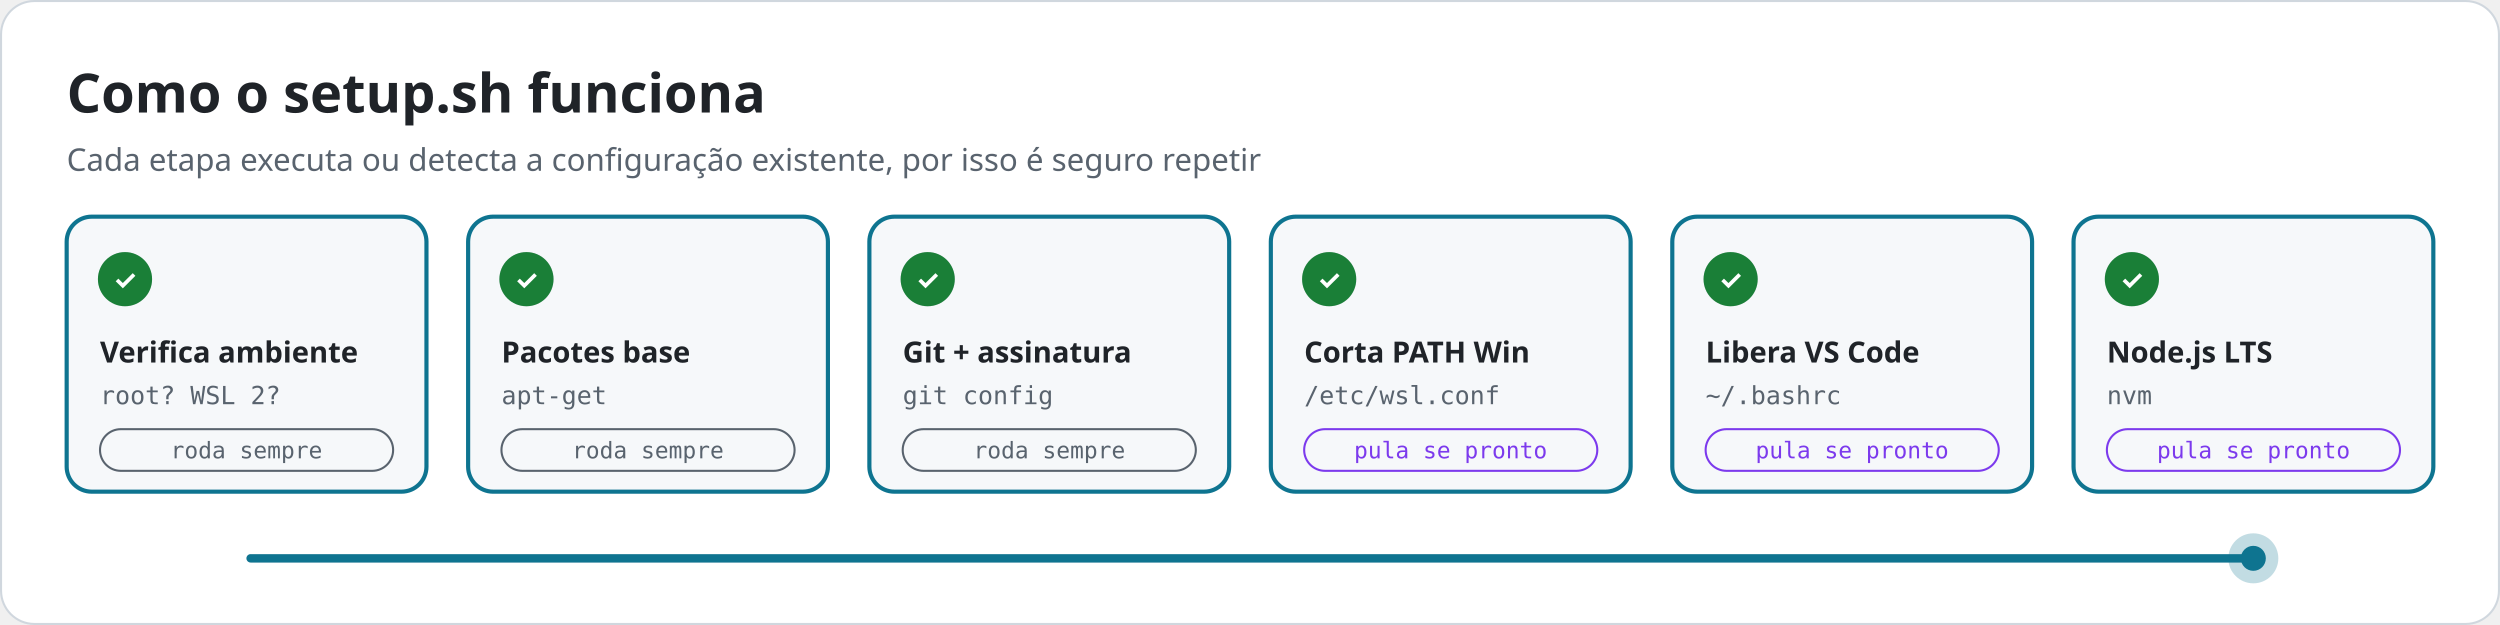
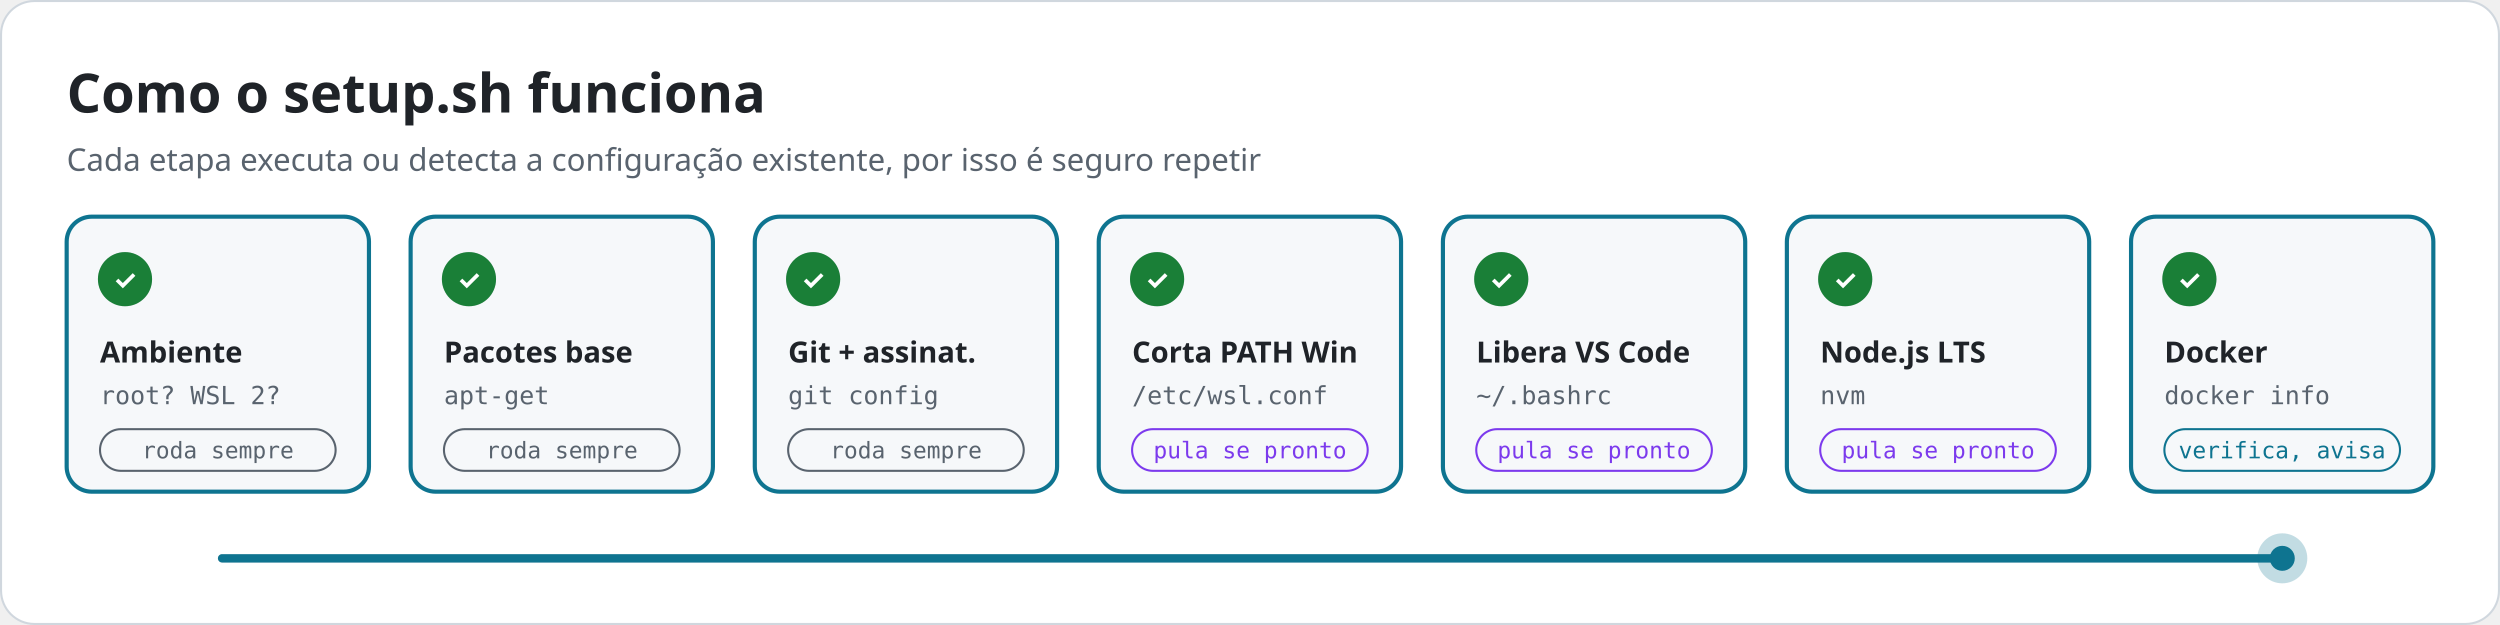
<svg xmlns="http://www.w3.org/2000/svg" width="1200" height="300" viewBox="0 0 1200 300" role="img" aria-labelledby="title desc">
-   <style>text { font-family: -apple-system, BlinkMacSystemFont, 'Segoe UI', 'Noto Sans', Helvetica, Arial, sans-serif; } .title { font-size: 26px; font-weight: 800; fill: #1f2328; } .sub { font-size: 15px; fill: #59636e; } .mono { font-family: ui-monospace, SFMono-Regular, 'Cascadia Code', Consolas, 'DejaVu Sans Mono', 'Liberation Mono', monospace; }  .step { font-size: 14px; font-weight: 700; fill: #1f2328; } .detail { font-family: ui-monospace, SFMono-Regular, 'Cascadia Code', Consolas, 'DejaVu Sans Mono', 'Liberation Mono', monospace; font-size: 12px; fill: #59636e; } .num { font-size: 13px; font-weight: 700; fill: #1f2328; } .pill { font-family: ui-monospace, SFMono-Regular, 'Cascadia Code', Consolas, 'DejaVu Sans Mono', 'Liberation Mono', monospace; font-size: 11px; } .track { transform-box: fill-box; transform-origin: left center; transform: scaleX(1); animation: track 7.5s linear infinite; } @keyframes track { 0% { transform: scaleX(0); opacity: 1; } 75% { transform: scaleX(1); } 94% { opacity: 1; } 100% { transform: scaleX(1); opacity: 0; } } .dot { transform: translateX(963.3px); animation: dot 7.5s linear infinite; } @keyframes dot { 0% { transform: translateX(0); opacity: 1; } 75% { transform: translateX(963.3px); } 94% { opacity: 1; } 100% { transform: translateX(963.3px); opacity: 0; } } .k0 { animation: k0 7.5s linear infinite; } @keyframes k0 { 0%, 0.00% { opacity: 0; } 2.00%, 94% { opacity: 1; } 100% { opacity: 0; } } .k1 { animation: k1 7.5s linear infinite; } @keyframes k1 { 0%, 15.00% { opacity: 0; } 17.00%, 94% { opacity: 1; } 100% { opacity: 0; } } .k2 { animation: k2 7.5s linear infinite; } @keyframes k2 { 0%, 30.00% { opacity: 0; } 32.00%, 94% { opacity: 1; } 100% { opacity: 0; } } .k3 { animation: k3 7.5s linear infinite; } @keyframes k3 { 0%, 45.00% { opacity: 0; } 47.00%, 94% { opacity: 1; } 100% { opacity: 0; } } .k4 { animation: k4 7.5s linear infinite; } @keyframes k4 { 0%, 60.00% { opacity: 0; } 62.00%, 94% { opacity: 1; } 100% { opacity: 0; } } .k5 { animation: k5 7.5s linear infinite; } @keyframes k5 { 0%, 75.00% { opacity: 0; } 77.00%, 94% { opacity: 1; } 100% { opacity: 0; } } @media (prefers-reduced-motion: reduce) { * { animation: none !important; } }</style>
+   <style>text { font-family: -apple-system, BlinkMacSystemFont, 'Segoe UI', 'Noto Sans', Helvetica, Arial, sans-serif; } .title { font-size: 26px; font-weight: 800; fill: #1f2328; } .sub { font-size: 15px; fill: #59636e; } .mono { font-family: ui-monospace, SFMono-Regular, 'Cascadia Code', Consolas, 'DejaVu Sans Mono', 'Liberation Mono', monospace; }  .step { font-size: 14px; font-weight: 700; fill: #1f2328; } .detail { font-family: ui-monospace, SFMono-Regular, 'Cascadia Code', Consolas, 'DejaVu Sans Mono', 'Liberation Mono', monospace; font-size: 12px; fill: #59636e; } .num { font-size: 13px; font-weight: 700; fill: #1f2328; } .pill { font-family: ui-monospace, SFMono-Regular, 'Cascadia Code', Consolas, 'DejaVu Sans Mono', 'Liberation Mono', monospace; font-size: 11px; } .track { transform-box: fill-box; transform-origin: left center; transform: scaleX(1); animation: track 7.5s linear infinite; } @keyframes track { 0% { transform: scaleX(0); opacity: 1; } 75% { transform: scaleX(1); } 94% { opacity: 1; } 100% { transform: scaleX(1); opacity: 0; } } .dot { transform: translateX(990.9px); animation: dot 7.5s linear infinite; } @keyframes dot { 0% { transform: translateX(0); opacity: 1; } 75% { transform: translateX(990.9px); } 94% { opacity: 1; } 100% { transform: translateX(990.9px); opacity: 0; } } .k0 { animation: k0 7.5s linear infinite; } @keyframes k0 { 0%, 0.00% { opacity: 0; } 2.00%, 94% { opacity: 1; } 100% { opacity: 0; } } .k1 { animation: k1 7.5s linear infinite; } @keyframes k1 { 0%, 12.50% { opacity: 0; } 14.50%, 94% { opacity: 1; } 100% { opacity: 0; } } .k2 { animation: k2 7.5s linear infinite; } @keyframes k2 { 0%, 25.00% { opacity: 0; } 27.00%, 94% { opacity: 1; } 100% { opacity: 0; } } .k3 { animation: k3 7.5s linear infinite; } @keyframes k3 { 0%, 37.50% { opacity: 0; } 39.50%, 94% { opacity: 1; } 100% { opacity: 0; } } .k4 { animation: k4 7.5s linear infinite; } @keyframes k4 { 0%, 50.00% { opacity: 0; } 52.00%, 94% { opacity: 1; } 100% { opacity: 0; } } .k5 { animation: k5 7.5s linear infinite; } @keyframes k5 { 0%, 62.50% { opacity: 0; } 64.50%, 94% { opacity: 1; } 100% { opacity: 0; } } .k6 { animation: k6 7.5s linear infinite; } @keyframes k6 { 0%, 75.00% { opacity: 0; } 77.00%, 94% { opacity: 1; } 100% { opacity: 0; } } @media (prefers-reduced-motion: reduce) { * { animation: none !important; } }</style>
  <rect x="0.5" y="0.5" width="1199" height="299" rx="16" fill="#ffffff" stroke="#d0d7de" />
  <text x="32" y="54" class="title">Como o setup.sh funciona</text>
  <text x="32" y="82" class="sub">Cada etapa executa ou detecta a configuração existente, por isso é seguro repetir</text>
-   <rect x="32.0" y="104" width="172.7" height="132" rx="12" fill="#f6f8fa" stroke="#d0d7de" />
-   <rect class="k0" x="32.0" y="104" width="172.7" height="132" rx="12" fill="none" stroke="#0e7490" stroke-width="2" />
+   <rect x="32.0" y="104" width="145.1" height="132" rx="12" fill="#f6f8fa" stroke="#d0d7de" />
+   <rect class="k0" x="32.0" y="104" width="145.1" height="132" rx="12" fill="none" stroke="#0e7490" stroke-width="2" />
  <circle cx="60.0" cy="134" r="13" fill="#d0d7de" />
  <text x="60.0" y="139" text-anchor="middle" class="num">1</text>
  <g class="k0">
    <circle cx="60.0" cy="134" r="13" fill="#1a7f37" />
    <text x="60.0" y="139" text-anchor="middle" class="num" fill="#ffffff" style="fill:#ffffff">✓</text>
  </g>
-   <text x="48.0" y="174" class="step">Verifica ambiente</text>
+   <text x="48.0" y="174" class="step">Ambiente</text>
  <text x="48.0" y="194" class="detail">root? WSL 2?</text>
-   <rect x="48.0" y="206" width="140.7" height="20" rx="10" fill="none" stroke="#59636e" />
-   <text x="118.3" y="220" text-anchor="middle" class="pill" fill="#59636e">roda sempre</text>
-   <rect x="224.7" y="104" width="172.7" height="132" rx="12" fill="#f6f8fa" stroke="#d0d7de" />
-   <rect class="k1" x="224.7" y="104" width="172.7" height="132" rx="12" fill="none" stroke="#0e7490" stroke-width="2" />
-   <circle cx="252.7" cy="134" r="13" fill="#d0d7de" />
-   <text x="252.7" y="139" text-anchor="middle" class="num">2</text>
+   <rect x="48.0" y="206" width="113.1" height="20" rx="10" fill="none" stroke="#59636e" />
+   <text x="104.6" y="220" text-anchor="middle" class="pill" fill="#59636e">roda sempre</text>
+   <rect x="197.1" y="104" width="145.1" height="132" rx="12" fill="#f6f8fa" stroke="#d0d7de" />
+   <rect class="k1" x="197.1" y="104" width="145.1" height="132" rx="12" fill="none" stroke="#0e7490" stroke-width="2" />
+   <circle cx="225.1" cy="134" r="13" fill="#d0d7de" />
+   <text x="225.1" y="139" text-anchor="middle" class="num">2</text>
  <g class="k1">
-     <circle cx="252.7" cy="134" r="13" fill="#1a7f37" />
-     <text x="252.7" y="139" text-anchor="middle" class="num" fill="#ffffff" style="fill:#ffffff">✓</text>
+     <circle cx="225.1" cy="134" r="13" fill="#1a7f37" />
+     <text x="225.1" y="139" text-anchor="middle" class="num" fill="#ffffff" style="fill:#ffffff">✓</text>
  </g>
-   <text x="240.7" y="174" class="step">Pacotes base</text>
-   <text x="240.7" y="194" class="detail">apt-get</text>
-   <rect x="240.7" y="206" width="140.7" height="20" rx="10" fill="none" stroke="#59636e" />
-   <text x="311.0" y="220" text-anchor="middle" class="pill" fill="#59636e">roda sempre</text>
-   <rect x="417.3" y="104" width="172.7" height="132" rx="12" fill="#f6f8fa" stroke="#d0d7de" />
-   <rect class="k2" x="417.3" y="104" width="172.7" height="132" rx="12" fill="none" stroke="#0e7490" stroke-width="2" />
-   <circle cx="445.3" cy="134" r="13" fill="#d0d7de" />
-   <text x="445.3" y="139" text-anchor="middle" class="num">3</text>
+   <text x="213.1" y="174" class="step">Pacotes base</text>
+   <text x="213.1" y="194" class="detail">apt-get</text>
+   <rect x="213.1" y="206" width="113.1" height="20" rx="10" fill="none" stroke="#59636e" />
+   <text x="269.7" y="220" text-anchor="middle" class="pill" fill="#59636e">roda sempre</text>
+   <rect x="362.3" y="104" width="145.1" height="132" rx="12" fill="#f6f8fa" stroke="#d0d7de" />
+   <rect class="k2" x="362.3" y="104" width="145.1" height="132" rx="12" fill="none" stroke="#0e7490" stroke-width="2" />
+   <circle cx="390.3" cy="134" r="13" fill="#d0d7de" />
+   <text x="390.3" y="139" text-anchor="middle" class="num">3</text>
  <g class="k2">
-     <circle cx="445.3" cy="134" r="13" fill="#1a7f37" />
-     <text x="445.3" y="139" text-anchor="middle" class="num" fill="#ffffff" style="fill:#ffffff">✓</text>
+     <circle cx="390.3" cy="134" r="13" fill="#1a7f37" />
+     <text x="390.3" y="139" text-anchor="middle" class="num" fill="#ffffff" style="fill:#ffffff">✓</text>
  </g>
-   <text x="433.3" y="174" class="step">Git + assinatura</text>
-   <text x="433.3" y="194" class="detail">git config</text>
-   <rect x="433.3" y="206" width="140.7" height="20" rx="10" fill="none" stroke="#59636e" />
-   <text x="503.7" y="220" text-anchor="middle" class="pill" fill="#59636e">roda sempre</text>
-   <rect x="610.0" y="104" width="172.7" height="132" rx="12" fill="#f6f8fa" stroke="#d0d7de" />
-   <rect class="k3" x="610.0" y="104" width="172.7" height="132" rx="12" fill="none" stroke="#0e7490" stroke-width="2" />
-   <circle cx="638.0" cy="134" r="13" fill="#d0d7de" />
-   <text x="638.0" y="139" text-anchor="middle" class="num">4</text>
+   <text x="378.3" y="174" class="step">Git + assinat.</text>
+   <text x="378.3" y="194" class="detail">git config</text>
+   <rect x="378.3" y="206" width="113.1" height="20" rx="10" fill="none" stroke="#59636e" />
+   <text x="434.9" y="220" text-anchor="middle" class="pill" fill="#59636e">roda sempre</text>
+   <rect x="527.4" y="104" width="145.1" height="132" rx="12" fill="#f6f8fa" stroke="#d0d7de" />
+   <rect class="k3" x="527.4" y="104" width="145.1" height="132" rx="12" fill="none" stroke="#0e7490" stroke-width="2" />
+   <circle cx="555.4" cy="134" r="13" fill="#d0d7de" />
+   <text x="555.4" y="139" text-anchor="middle" class="num">4</text>
  <g class="k3">
-     <circle cx="638.0" cy="134" r="13" fill="#1a7f37" />
-     <text x="638.0" y="139" text-anchor="middle" class="num" fill="#ffffff" style="fill:#ffffff">✓</text>
+     <circle cx="555.4" cy="134" r="13" fill="#1a7f37" />
+     <text x="555.4" y="139" text-anchor="middle" class="num" fill="#ffffff" style="fill:#ffffff">✓</text>
  </g>
-   <text x="626.0" y="174" class="step">Corta PATH Win</text>
-   <text x="626.0" y="194" class="detail">/etc/wsl.conf</text>
-   <rect x="626.0" y="206" width="140.7" height="20" rx="10" fill="none" stroke="#7c3aed" />
-   <text x="696.3" y="220" text-anchor="middle" class="pill" fill="#7c3aed">pula se pronto</text>
-   <rect x="802.7" y="104" width="172.7" height="132" rx="12" fill="#f6f8fa" stroke="#d0d7de" />
-   <rect class="k4" x="802.7" y="104" width="172.7" height="132" rx="12" fill="none" stroke="#0e7490" stroke-width="2" />
-   <circle cx="830.7" cy="134" r="13" fill="#d0d7de" />
-   <text x="830.7" y="139" text-anchor="middle" class="num">5</text>
+   <text x="543.4" y="174" class="step">Corta PATH Win</text>
+   <text x="543.4" y="194" class="detail">/etc/wsl.conf</text>
+   <rect x="543.4" y="206" width="113.1" height="20" rx="10" fill="none" stroke="#7c3aed" />
+   <text x="600.0" y="220" text-anchor="middle" class="pill" fill="#7c3aed">pula se pronto</text>
+   <rect x="692.6" y="104" width="145.1" height="132" rx="12" fill="#f6f8fa" stroke="#d0d7de" />
+   <rect class="k4" x="692.6" y="104" width="145.1" height="132" rx="12" fill="none" stroke="#0e7490" stroke-width="2" />
+   <circle cx="720.6" cy="134" r="13" fill="#d0d7de" />
+   <text x="720.6" y="139" text-anchor="middle" class="num">5</text>
  <g class="k4">
-     <circle cx="830.7" cy="134" r="13" fill="#1a7f37" />
-     <text x="830.7" y="139" text-anchor="middle" class="num" fill="#ffffff" style="fill:#ffffff">✓</text>
+     <circle cx="720.6" cy="134" r="13" fill="#1a7f37" />
+     <text x="720.6" y="139" text-anchor="middle" class="num" fill="#ffffff" style="fill:#ffffff">✓</text>
  </g>
-   <text x="818.7" y="174" class="step">Libera VS Code</text>
-   <text x="818.7" y="194" class="detail">~/.bashrc</text>
-   <rect x="818.7" y="206" width="140.7" height="20" rx="10" fill="none" stroke="#7c3aed" />
-   <text x="889.0" y="220" text-anchor="middle" class="pill" fill="#7c3aed">pula se pronto</text>
-   <rect x="995.3" y="104" width="172.7" height="132" rx="12" fill="#f6f8fa" stroke="#d0d7de" />
-   <rect class="k5" x="995.3" y="104" width="172.7" height="132" rx="12" fill="none" stroke="#0e7490" stroke-width="2" />
-   <circle cx="1023.3" cy="134" r="13" fill="#d0d7de" />
-   <text x="1023.3" y="139" text-anchor="middle" class="num">6</text>
+   <text x="708.6" y="174" class="step">Libera VS Code</text>
+   <text x="708.6" y="194" class="detail">~/.bashrc</text>
+   <rect x="708.6" y="206" width="113.1" height="20" rx="10" fill="none" stroke="#7c3aed" />
+   <text x="765.1" y="220" text-anchor="middle" class="pill" fill="#7c3aed">pula se pronto</text>
+   <rect x="857.7" y="104" width="145.1" height="132" rx="12" fill="#f6f8fa" stroke="#d0d7de" />
+   <rect class="k5" x="857.7" y="104" width="145.1" height="132" rx="12" fill="none" stroke="#0e7490" stroke-width="2" />
+   <circle cx="885.7" cy="134" r="13" fill="#d0d7de" />
+   <text x="885.7" y="139" text-anchor="middle" class="num">6</text>
  <g class="k5">
-     <circle cx="1023.3" cy="134" r="13" fill="#1a7f37" />
-     <text x="1023.3" y="139" text-anchor="middle" class="num" fill="#ffffff" style="fill:#ffffff">✓</text>
+     <circle cx="885.7" cy="134" r="13" fill="#1a7f37" />
+     <text x="885.7" y="139" text-anchor="middle" class="num" fill="#ffffff" style="fill:#ffffff">✓</text>
  </g>
-   <text x="1011.3" y="174" class="step">Node.js LTS</text>
-   <text x="1011.3" y="194" class="detail">nvm</text>
-   <rect x="1011.3" y="206" width="140.7" height="20" rx="10" fill="none" stroke="#7c3aed" />
-   <text x="1081.7" y="220" text-anchor="middle" class="pill" fill="#7c3aed">pula se pronto</text>
-   <rect x="118.3" y="266" width="963.3" height="4" rx="2" fill="#d0d7de" />
-   <rect class="track" x="118.3" y="266" width="963.3" height="4" rx="2" fill="#0e7490" />
+   <text x="873.7" y="174" class="step">Node.js LTS</text>
+   <text x="873.7" y="194" class="detail">nvm</text>
+   <rect x="873.7" y="206" width="113.1" height="20" rx="10" fill="none" stroke="#7c3aed" />
+   <text x="930.3" y="220" text-anchor="middle" class="pill" fill="#7c3aed">pula se pronto</text>
+   <rect x="1022.9" y="104" width="145.1" height="132" rx="12" fill="#f6f8fa" stroke="#d0d7de" />
+   <rect class="k6" x="1022.9" y="104" width="145.1" height="132" rx="12" fill="none" stroke="#0e7490" stroke-width="2" />
+   <circle cx="1050.9" cy="134" r="13" fill="#d0d7de" />
+   <text x="1050.9" y="139" text-anchor="middle" class="num">7</text>
+   <g class="k6">
+     <circle cx="1050.9" cy="134" r="13" fill="#1a7f37" />
+     <text x="1050.9" y="139" text-anchor="middle" class="num" fill="#ffffff" style="fill:#ffffff">✓</text>
+   </g>
+   <text x="1038.9" y="174" class="step">Docker</text>
+   <text x="1038.9" y="194" class="detail">docker info</text>
+   <rect x="1038.9" y="206" width="113.1" height="20" rx="10" fill="none" stroke="#0e7490" />
+   <text x="1095.4" y="220" text-anchor="middle" class="pill" fill="#0e7490">verifica, avisa</text>
+   <rect x="104.6" y="266" width="990.9" height="4" rx="2" fill="#d0d7de" />
+   <rect class="track" x="104.6" y="266" width="990.9" height="4" rx="2" fill="#0e7490" />
  <g class="dot">
-     <circle cx="118.3" cy="268" r="12" fill="#0e7490" fill-opacity="0.25" />
-     <circle cx="118.3" cy="268" r="6" fill="#0e7490" />
+     <circle cx="104.6" cy="268" r="12" fill="#0e7490" fill-opacity="0.25" />
+     <circle cx="104.6" cy="268" r="6" fill="#0e7490" />
  </g>
</svg>
